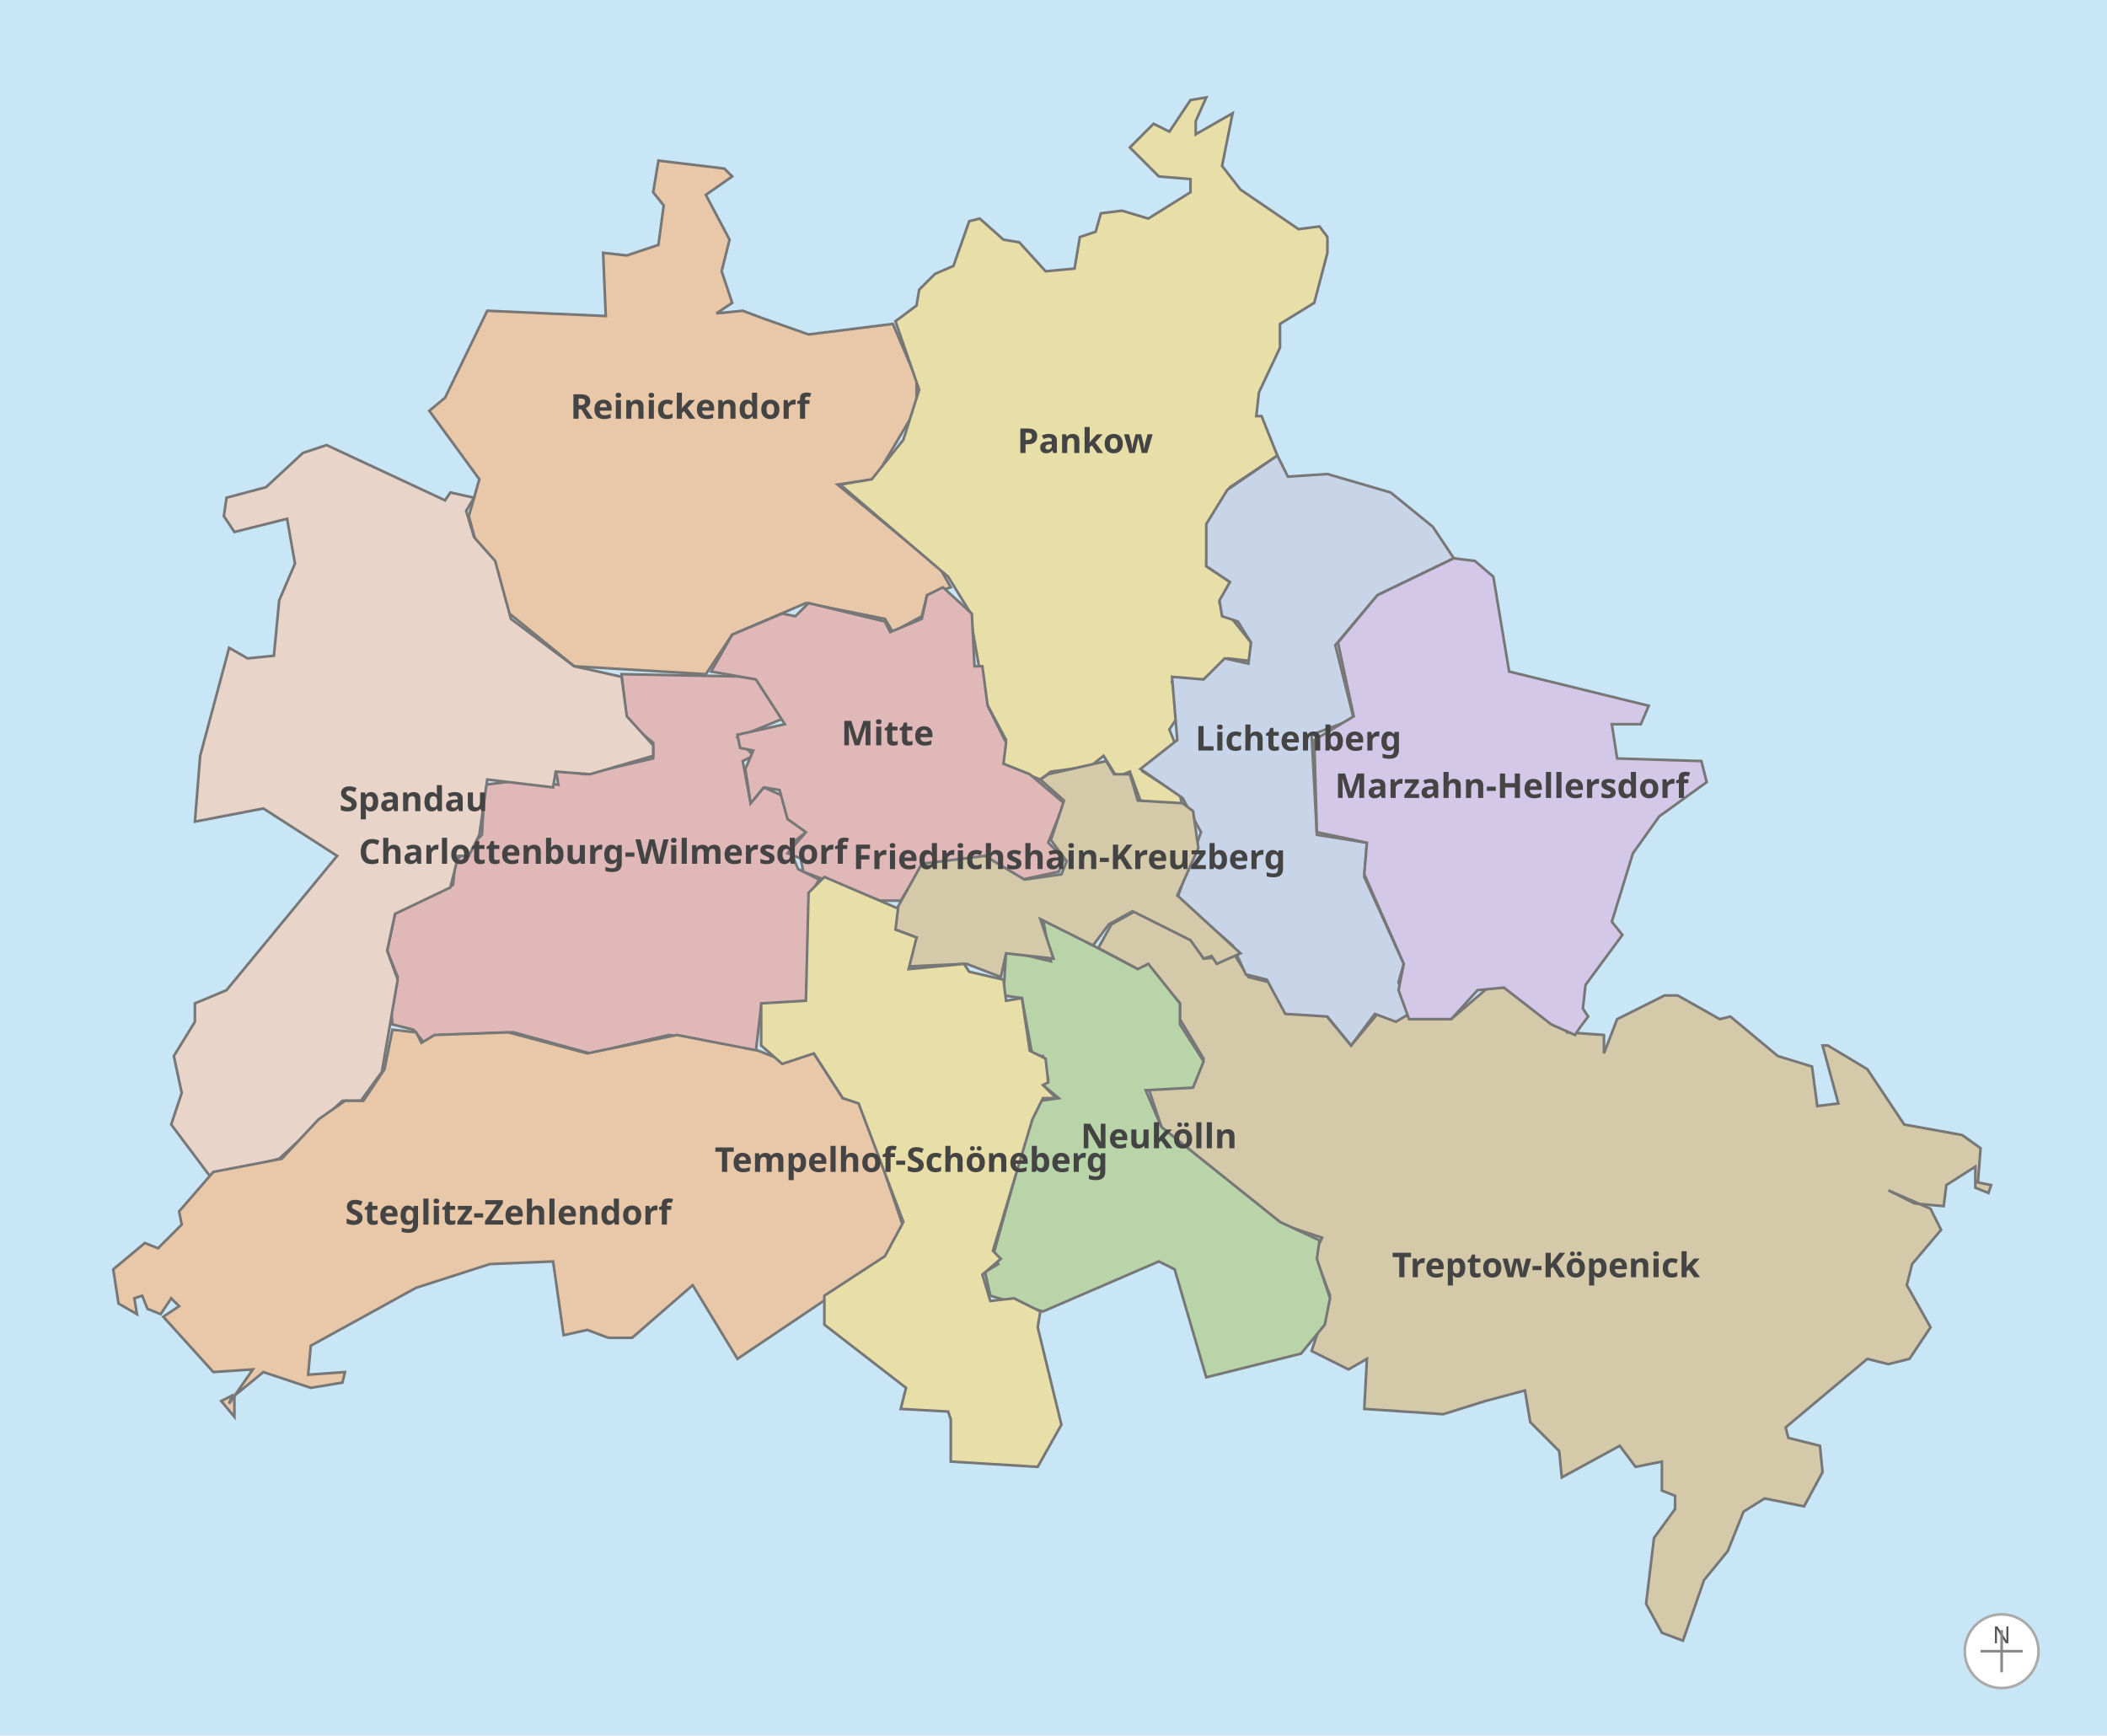
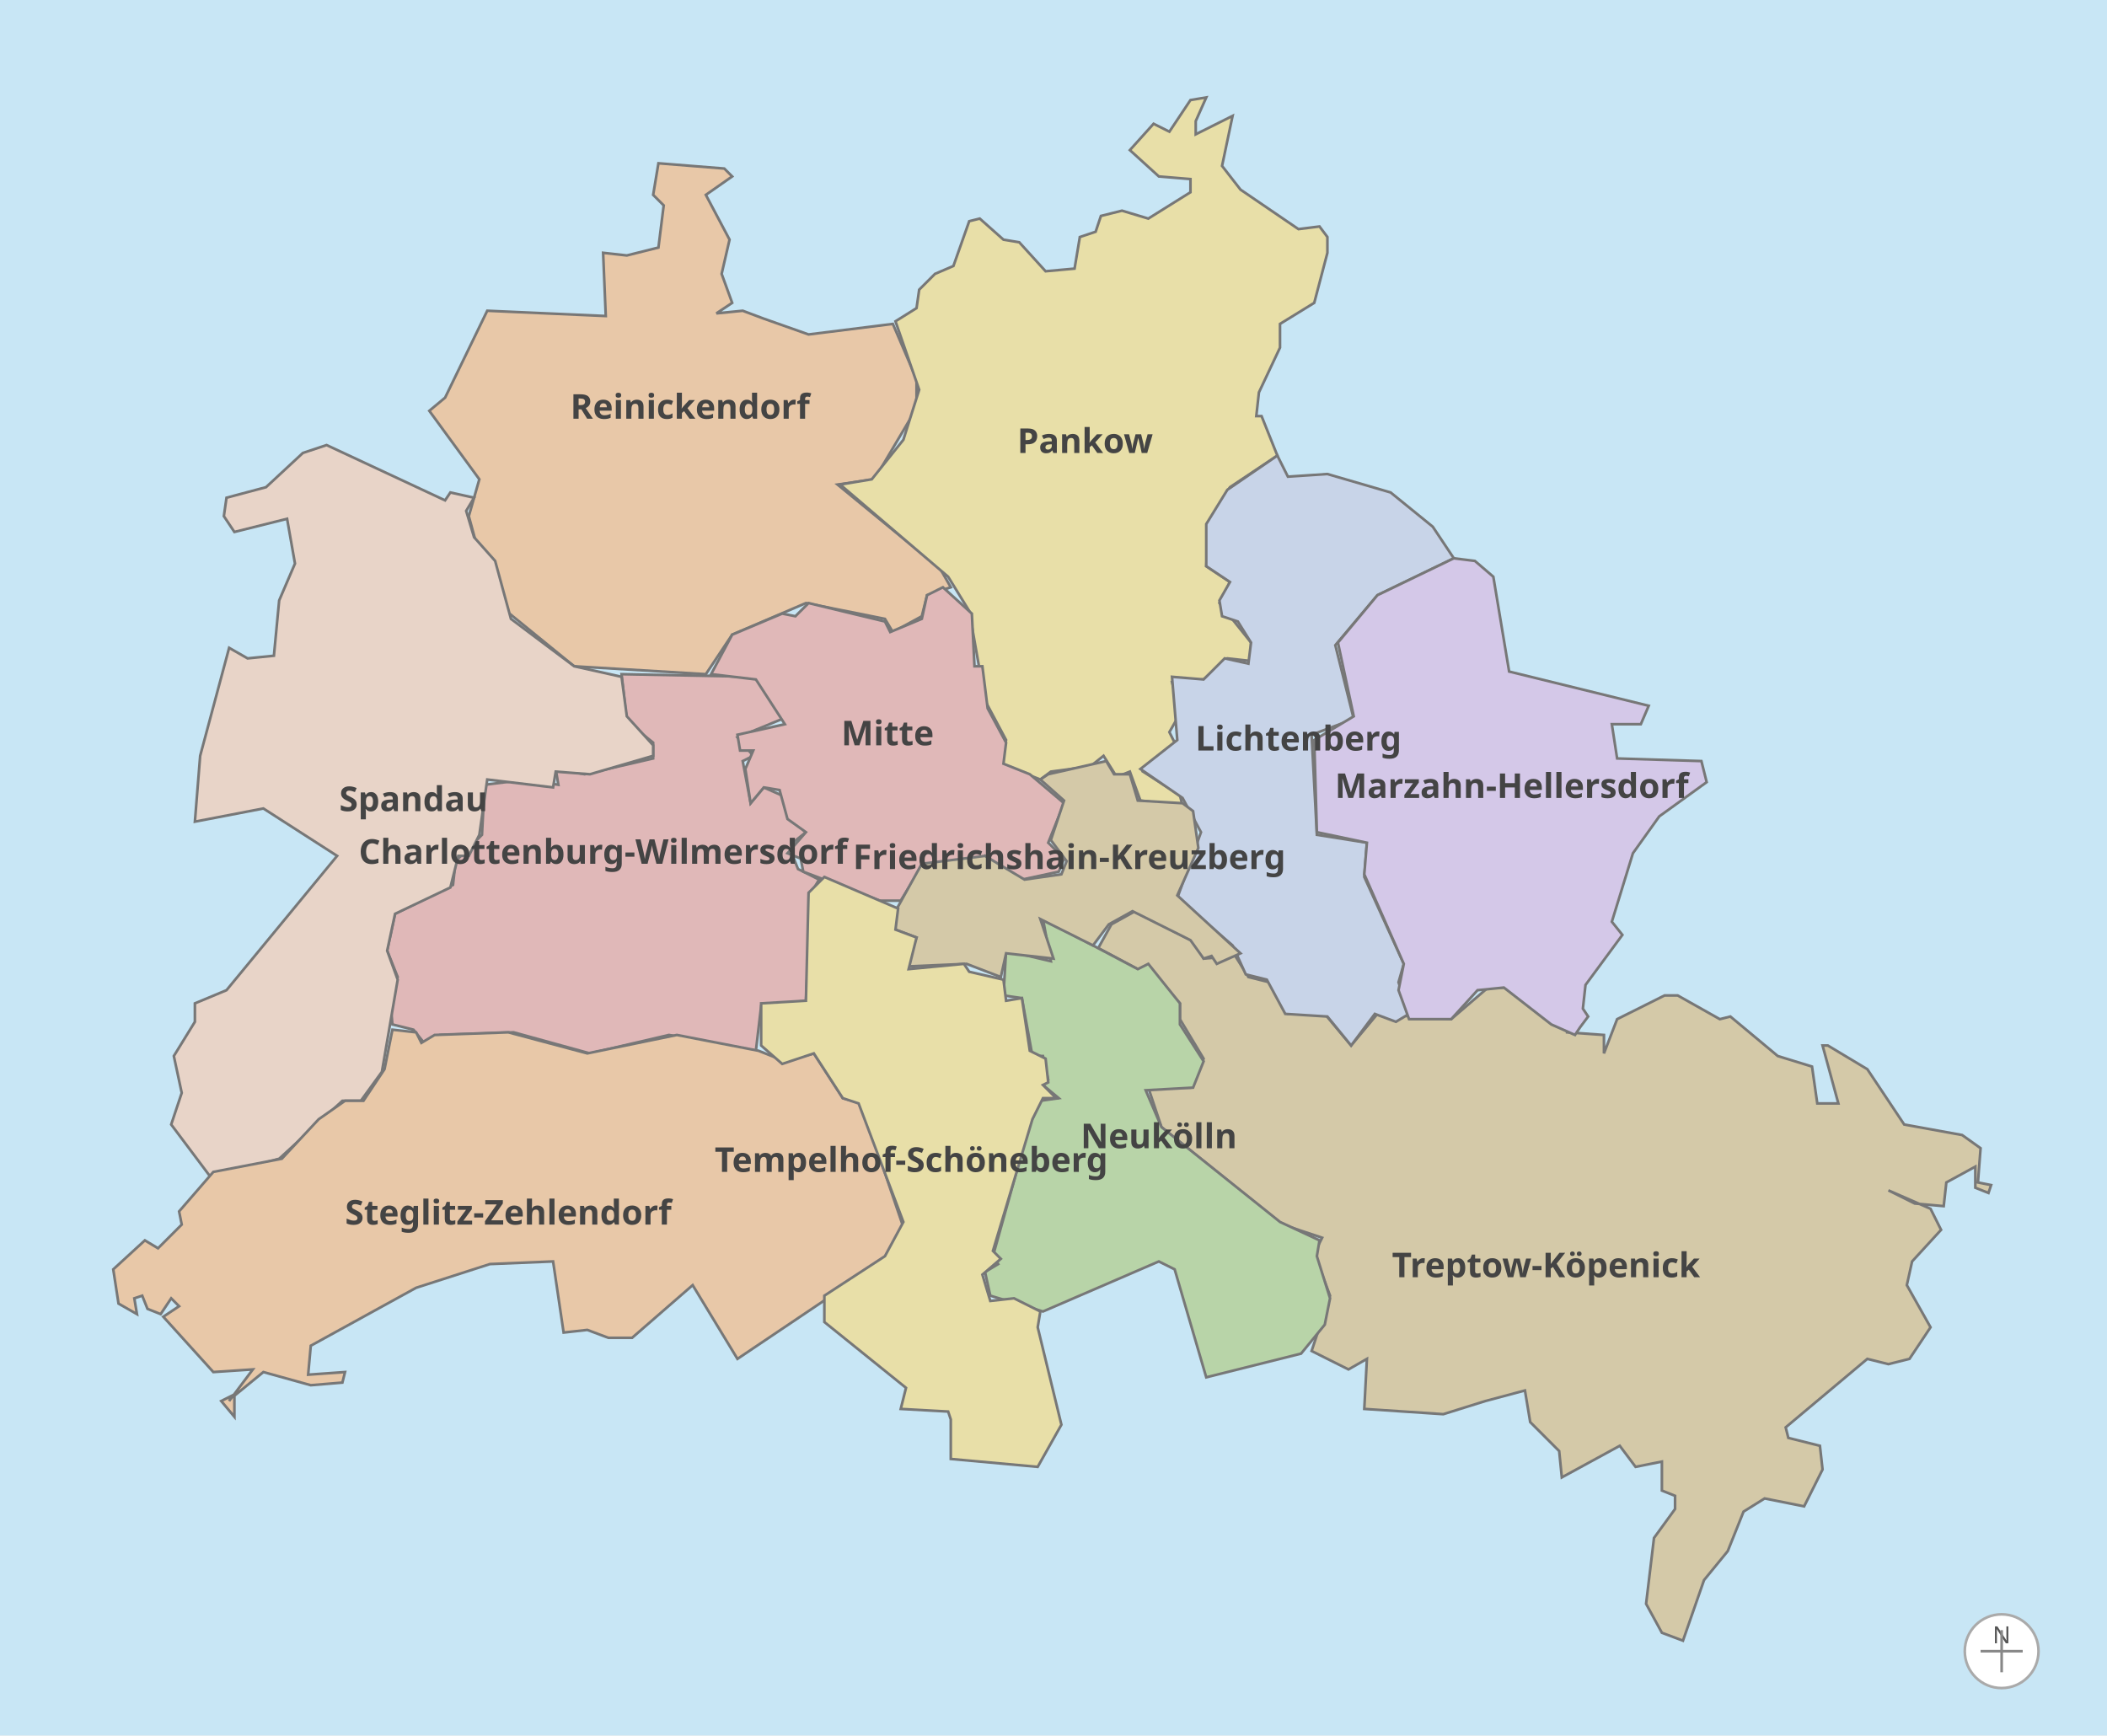
<svg xmlns="http://www.w3.org/2000/svg" viewBox="0 0 800 659">
  <rect width="800" height="659" fill="#c8e6f5" />
-   <path id="reinickendorf" d="M 290,121 L 282,118 L 272,119 L 278,115 L 274,103 L 277,91 L 268,74 L 278,67 L 275,64 L 250,61 L 248,73 L 252,78 L 250,93 L 238,97 L 229,96 L 230,120 L 185,118 L 169,151 L 163,156 L 182,182 L 178,196 L 181,207 L 188,214 L 191,231 L 218,253 L 268,256 L 278,241 L 306,229 L 336,235 L 339,240 L 350,234 L 352,226 L 361,223 L 357,216 L 318,184 L 332,182 L 348,155 L 348,144 L 339,123 L 307,127 L 290,121 Z" fill="#e8c8a8" stroke="#777" stroke-width="1" />
+   <path id="reinickendorf" d="M 290,121 L 282,118 L 272,119 L 278,115 L 274,104 L 277,91 L 268,74 L 278,67 L 275,64 L 250,62 L 248,74 L 252,78 L 250,94 L 238,97 L 229,96 L 230,120 L 185,118 L 169,151 L 163,156 L 182,182 L 178,196 L 181,207 L 188,214 L 191,231 L 218,253 L 268,256 L 278,241 L 306,229 L 336,235 L 339,240 L 350,234 L 352,226 L 361,223 L 357,216 L 318,184 L 332,182 L 348,155 L 348,144 L 339,123 L 307,127 L 290,121 Z" fill="#e8c8a8" stroke="#777" stroke-width="1" />
  <path id="charlottenburg-wilmersdorf" d="M 290,299 L 285,305 L 282,289 L 286,287 L 280,280 L 297,273 L 287,257 L 236,256 L 238,274 L 248,282 L 248,288 L 222,294 L 211,292 L 212,298 L 200,296 L 184,298 L 183,317 L 173,327 L 172,336 L 150,347 L 147,361 L 151,371 L 148,378 L 149,389 L 157,391 L 161,396 L 167,393 L 195,392 L 224,400 L 254,393 L 287,399 L 289,382 L 306,380 L 308,339 L 311,334 L 303,330 L 301,325 L 303,321 L 301,320 L 306,316 L 299,310 L 299,303 L 290,299 Z" fill="#e0b8b8" stroke="#777" stroke-width="1" />
-   <path id="treptow-köpenick" d="M 564,532 L 579,528 L 581,540 L 592,551 L 593,561 L 615,549 L 621,557 L 631,555 L 631,566 L 636,568 L 636,573 L 628,584 L 625,609 L 631,620 L 639,623 L 647,600 L 656,589 L 662,574 L 670,569 L 685,572 L 692,559 L 691,549 L 679,546 L 678,542 L 709,516 L 717,518 L 725,516 L 733,504 L 724,488 L 726,480 L 737,467 L 733,459 L 717,452 L 727,457 L 738,458 L 739,450 L 750,443 L 750,451 L 755,453 L 756,450 L 751,449 L 752,436 L 745,431 L 723,427 L 709,406 L 694,397 L 692,397 L 698,419 L 690,420 L 688,405 L 675,401 L 657,386 L 653,387 L 637,378 L 632,378 L 614,387 L 609,400 L 609,393 L 595,392 L 595,389 L 588,388 L 573,375 L 565,375 L 551,387 L 523,385 L 513,397 L 503,385 L 489,385 L 482,373 L 474,371 L 469,363 L 457,364 L 454,358 L 431,346 L 422,351 L 417,360 L 432,368 L 436,367 L 448,381 L 448,387 L 457,402 L 452,413 L 436,413 L 441,428 L 487,465 L 502,470 L 499,476 L 505,492 L 498,513 L 512,520 L 519,516 L 518,535 L 548,537 L 564,532 Z" fill="#d4c9a8" stroke="#777" stroke-width="1" />
-   <path id="pankow" d="M 429,293 L 433,304 L 449,306 L 448,302 L 434,293 L 446,282 L 444,277 L 448,271 L 445,259 L 457,258 L 466,250 L 475,251 L 475,244 L 463,229 L 467,221 L 458,215 L 459,198 L 467,185 L 485,173 L 479,158 L 477,158 L 478,149 L 486,132 L 486,123 L 499,115 L 504,96 L 504,90 L 501,86 L 493,87 L 471,72 L 464,63 L 468,43 L 454,51 L 454,46 L 458,37 L 452,38 L 444,50 L 438,47 L 429,56 L 440,67 L 452,68 L 452,73 L 436,83 L 426,80 L 418,81 L 416,88 L 410,90 L 408,102 L 397,103 L 387,92 L 381,91 L 372,83 L 368,84 L 362,101 L 355,104 L 349,110 L 348,116 L 340,122 L 349,148 L 343,167 L 331,182 L 319,184 L 360,219 L 368,232 L 374,266 L 382,281 L 380,290 L 395,296 L 399,293 L 414,291 L 419,287 L 424,295 L 429,293 Z" fill="#e8dfa8" stroke="#777" stroke-width="1" />
-   <path id="neukölln" d="M 436,366 L 432,368 L 396,349 L 399,365 L 382,361 L 381,378 L 388,379 L 392,401 L 396,401 L 398,410 L 396,412 L 402,417 L 395,418 L 391,427 L 377,477 L 379,480 L 374,483 L 376,492 L 396,498 L 440,479 L 446,482 L 458,523 L 494,514 L 503,503 L 505,493 L 500,478 L 501,471 L 486,464 L 441,428 L 435,414 L 453,413 L 457,403 L 448,389 L 448,381 L 436,366 Z" fill="#b8d4a8" stroke="#777" stroke-width="1" />
+   <path id="treptow-köpenick" d="M 564,532 L 579,528 L 581,540 L 592,551 L 593,561 L 615,549 L 621,557 L 631,555 L 631,566 L 636,568 L 636,573 L 628,584 L 625,609 L 631,620 L 639,623 L 647,600 L 656,589 L 662,574 L 670,569 L 685,572 L 692,558 L 691,549 L 679,546 L 678,542 L 709,516 L 717,518 L 725,516 L 733,504 L 724,488 L 726,479 L 737,467 L 733,459 L 717,452 L 727,457 L 738,458 L 739,449 L 750,443 L 750,451 L 755,453 L 756,450 L 751,449 L 752,436 L 745,431 L 723,427 L 709,406 L 694,397 L 692,397 L 698,419 L 690,419 L 688,405 L 675,401 L 657,386 L 653,387 L 637,378 L 632,378 L 614,387 L 609,400 L 609,393 L 595,392 L 595,389 L 588,388 L 573,375 L 565,375 L 551,387 L 523,385 L 513,397 L 503,385 L 489,385 L 482,373 L 474,371 L 469,363 L 457,364 L 454,358 L 431,346 L 422,351 L 417,360 L 432,368 L 436,367 L 448,381 L 448,387 L 457,402 L 452,413 L 436,413 L 441,428 L 487,465 L 502,470 L 499,476 L 505,492 L 498,513 L 512,520 L 519,516 L 518,535 L 548,537 L 564,532 Z" fill="#d4c9a8" stroke="#777" stroke-width="1" />
+   <path id="pankow" d="M 429,293 L 433,304 L 449,306 L 448,302 L 434,293 L 446,282 L 444,278 L 448,271 L 445,259 L 457,258 L 466,250 L 475,251 L 475,244 L 463,229 L 467,221 L 458,215 L 459,198 L 467,185 L 485,173 L 479,158 L 477,158 L 478,149 L 486,132 L 486,123 L 499,115 L 504,96 L 504,90 L 501,86 L 493,87 L 471,72 L 464,63 L 468,44 L 454,51 L 454,46 L 458,37 L 452,38 L 444,50 L 438,47 L 429,57 L 440,67 L 452,68 L 452,73 L 436,83 L 426,80 L 418,82 L 416,88 L 410,90 L 408,102 L 397,103 L 387,92 L 381,91 L 372,83 L 368,84 L 362,101 L 355,104 L 349,110 L 348,117 L 340,122 L 349,148 L 343,167 L 331,182 L 319,184 L 360,219 L 368,232 L 374,266 L 382,281 L 380,290 L 395,296 L 399,293 L 414,291 L 419,287 L 424,295 L 429,293 Z" fill="#e8dfa8" stroke="#777" stroke-width="1" />
+   <path id="neukölln" d="M 436,366 L 432,368 L 396,349 L 399,365 L 382,361 L 381,378 L 388,379 L 392,401 L 396,401 L 398,410 L 396,412 L 402,417 L 395,418 L 391,427 L 377,477 L 379,480 L 374,483 L 376,492 L 396,498 L 440,479 L 446,482 L 458,523 L 494,514 L 503,503 L 505,493 L 500,477 L 501,471 L 486,464 L 441,428 L 435,414 L 453,413 L 457,403 L 448,389 L 448,381 L 436,366 Z" fill="#b8d4a8" stroke="#777" stroke-width="1" />
  <path id="lichtenberg" d="M 504,386 L 513,397 L 522,385 L 530,388 L 535,385 L 531,373 L 533,366 L 518,333 L 519,320 L 500,317 L 498,279 L 514,273 L 507,245 L 523,226 L 552,212 L 544,200 L 528,187 L 504,180 L 489,181 L 485,173 L 466,186 L 458,199 L 458,215 L 467,221 L 463,228 L 464,234 L 470,236 L 475,244 L 474,252 L 465,250 L 457,258 L 445,257 L 447,281 L 433,292 L 449,303 L 456,316 L 447,341 L 468,359 L 473,370 L 481,372 L 488,385 L 504,386 Z" fill="#c8d4e8" stroke="#777" stroke-width="1" />
  <path id="marzahn-hellersdorf" d="M 600,390 L 603,386 L 601,383 L 602,374 L 616,355 L 612,350 L 620,324 L 630,310 L 648,297 L 646,289 L 614,288 L 612,275 L 623,275 L 626,268 L 573,255 L 567,219 L 560,213 L 552,212 L 523,226 L 508,244 L 514,272 L 499,281 L 500,316 L 519,320 L 518,332 L 533,366 L 531,376 L 535,387 L 551,387 L 561,376 L 571,375 L 589,389 L 598,393 L 600,390 Z" fill="#d4c8e8" stroke="#777" stroke-width="1" />
  <path id="spandau" d="M 194,235 L 188,213 L 180,204 L 177,194 L 180,189 L 171,187 L 169,190 L 124,169 L 115,172 L 101,185 L 86,189 L 85,196 L 89,202 L 109,197 L 112,214 L 106,228 L 104,249 L 94,250 L 87,246 L 76,287 L 74,312 L 100,307 L 128,325 L 86,376 L 74,381 L 74,388 L 66,401 L 69,415 L 65,427 L 80,447 L 106,440 L 130,418 L 137,418 L 145,407 L 151,372 L 147,361 L 150,347 L 171,337 L 174,325 L 178,325 L 182,317 L 185,296 L 210,299 L 211,293 L 224,294 L 248,287 L 248,283 L 238,272 L 236,257 L 218,253 L 194,235 Z" fill="#e8d4c8" stroke="#777" stroke-width="1" />
-   <path id="steglitz-zehlendorf" d="M 288,399 L 257,393 L 223,400 L 193,392 L 165,393 L 160,396 L 158,392 L 149,391 L 146,406 L 138,418 L 131,418 L 121,425 L 107,440 L 81,445 L 68,460 L 69,465 L 60,474 L 55,472 L 43,482 L 45,495 L 52,499 L 51,493 L 54,492 L 56,497 L 61,499 L 65,493 L 68,496 L 62,500 L 81,521 L 96,520 L 87,533 L 88,530 L 84,532 L 89,538 L 89,530 L 100,521 L 118,527 L 130,525 L 131,521 L 117,522 L 118,511 L 158,489 L 186,480 L 210,479 L 214,507 L 223,505 L 231,508 L 240,508 L 263,488 L 280,516 L 335,479 L 343,466 L 327,419 L 320,417 L 309,400 L 298,403 L 288,399 Z" fill="#e8c8a8" stroke="#777" stroke-width="1" />
-   <path id="mitte" d="M 350,235 L 338,240 L 336,236 L 307,229 L 302,234 L 297,233 L 278,241 L 270,255 L 287,258 L 298,275 L 280,279 L 281,284 L 286,285 L 283,292 L 285,305 L 290,299 L 296,300 L 299,311 L 306,316 L 299,324 L 304,326 L 305,331 L 334,342 L 342,342 L 350,329 L 373,327 L 374,325 L 388,334 L 402,331 L 404,326 L 398,320 L 404,305 L 391,294 L 381,290 L 382,282 L 375,268 L 373,253 L 370,253 L 369,233 L 358,223 L 352,226 L 350,235 Z" fill="#e0b8b8" stroke="#777" stroke-width="1" />
+   <path id="steglitz-zehlendorf" d="M 288,399 L 257,393 L 223,400 L 193,392 L 165,393 L 160,396 L 158,392 L 149,391 L 146,406 L 138,418 L 131,418 L 121,425 L 107,440 L 81,445 L 68,460 L 69,465 L 60,474 L 55,471 L 43,482 L 45,495 L 52,499 L 51,493 L 54,492 L 56,497 L 61,499 L 65,493 L 68,496 L 62,500 L 81,521 L 96,520 L 87,532 L 88,530 L 84,532 L 89,538 L 89,530 L 100,521 L 118,526 L 130,525 L 131,521 L 117,522 L 118,511 L 158,489 L 186,480 L 210,479 L 214,506 L 223,505 L 231,508 L 240,508 L 263,488 L 280,516 L 335,479 L 343,466 L 327,419 L 320,417 L 309,400 L 298,403 L 288,399 Z" fill="#e8c8a8" stroke="#777" stroke-width="1" />
+   <path id="mitte" d="M 350,235 L 338,240 L 336,236 L 307,229 L 302,234 L 297,233 L 278,241 L 270,256 L 287,258 L 298,275 L 280,279 L 281,285 L 286,285 L 283,292 L 285,305 L 290,299 L 296,300 L 299,311 L 306,316 L 299,324 L 304,326 L 305,331 L 334,342 L 342,342 L 350,329 L 373,327 L 374,325 L 388,334 L 402,331 L 404,326 L 398,320 L 404,305 L 391,294 L 381,290 L 382,282 L 375,269 L 373,253 L 370,253 L 369,233 L 358,223 L 352,226 L 350,235 Z" fill="#e0b8b8" stroke="#777" stroke-width="1" />
  <path id="friedrichshain-kreuzberg" d="M 432,304 L 429,294 L 423,294 L 420,289 L 398,294 L 395,296 L 404,304 L 399,319 L 405,327 L 403,332 L 389,334 L 374,325 L 350,328 L 340,346 L 340,353 L 348,356 L 344,367 L 367,366 L 380,371 L 382,362 L 400,364 L 395,349 L 415,359 L 421,351 L 430,346 L 452,357 L 457,364 L 460,363 L 462,366 L 471,362 L 447,340 L 455,322 L 453,308 L 449,305 L 432,304 Z" fill="#d4c9a8" stroke="#777" stroke-width="1" />
-   <path id="tempelhof-schöneberg" d="M 361,539 L 361,555 L 394,557 L 403,541 L 394,504 L 395,498 L 385,493 L 376,494 L 373,484 L 380,478 L 377,475 L 392,425 L 396,417 L 401,417 L 396,412 L 398,411 L 397,402 L 391,399 L 388,379 L 382,380 L 381,372 L 368,369 L 366,366 L 345,368 L 348,356 L 340,353 L 341,345 L 313,333 L 307,339 L 306,380 L 289,381 L 289,397 L 297,404 L 309,400 L 320,417 L 326,419 L 343,464 L 336,477 L 313,492 L 313,503 L 344,527 L 342,535 L 360,536 L 361,539 Z" fill="#e8dfa8" stroke="#777" stroke-width="1" />
+   <path id="tempelhof-schöneberg" d="M 361,539 L 361,554 L 394,557 L 403,541 L 394,504 L 395,498 L 385,493 L 376,494 L 373,484 L 380,478 L 377,475 L 392,425 L 396,417 L 401,417 L 396,412 L 398,411 L 397,402 L 391,399 L 388,379 L 382,380 L 381,372 L 368,369 L 366,366 L 345,368 L 348,356 L 340,353 L 341,345 L 313,333 L 307,339 L 306,380 L 289,381 L 289,397 L 297,404 L 309,400 L 320,417 L 326,419 L 343,464 L 336,477 L 313,492 L 313,502 L 344,527 L 342,535 L 360,536 L 361,539 Z" fill="#e8dfa8" stroke="#777" stroke-width="1" />
  <text x="262" y="159" font-family="sans-serif" font-size="13" font-weight="bold" fill="#444" text-anchor="middle">Reinickendorf</text>
  <text x="229" y="328" font-family="sans-serif" font-size="13" font-weight="bold" fill="#444" text-anchor="middle">Charlottenburg-Wilmersdorf</text>
  <text x="587" y="485" font-family="sans-serif" font-size="13" font-weight="bold" fill="#444" text-anchor="middle">Treptow-Köpenick</text>
  <text x="412" y="172" font-family="sans-serif" font-size="13" font-weight="bold" fill="#444" text-anchor="middle">Pankow</text>
  <text x="440" y="436" font-family="sans-serif" font-size="13" font-weight="bold" fill="#444" text-anchor="middle">Neukölln</text>
  <text x="493" y="285" font-family="sans-serif" font-size="13" font-weight="bold" fill="#444" text-anchor="middle">Lichtenberg</text>
  <text x="574" y="303" font-family="sans-serif" font-size="13" font-weight="bold" fill="#444" text-anchor="middle">Marzahn-Hellersdorf</text>
  <text x="157" y="308" font-family="sans-serif" font-size="13" font-weight="bold" fill="#444" text-anchor="middle">Spandau</text>
  <text x="193" y="465" font-family="sans-serif" font-size="13" font-weight="bold" fill="#444" text-anchor="middle">Steglitz-Zehlendorf</text>
  <text x="337" y="283" font-family="sans-serif" font-size="13" font-weight="bold" fill="#444" text-anchor="middle">Mitte</text>
  <text x="406" y="330" font-family="sans-serif" font-size="13" font-weight="bold" fill="#444" text-anchor="middle">Friedrichshain-Kreuzberg</text>
  <text x="346" y="445" font-family="sans-serif" font-size="13" font-weight="bold" fill="#444" text-anchor="middle">Tempelhof-Schöneberg</text>
  <g transform="translate(760,627)">
    <circle r="14" fill="white" stroke="#aaa" stroke-width="1" />
    <text x="0" y="-3" font-family="sans-serif" font-size="9" fill="#555" text-anchor="middle">N</text>
    <line x1="0" y1="-8" x2="0" y2="8" stroke="#888" stroke-width="1" />
    <line x1="-8" y1="0" x2="8" y2="0" stroke="#888" stroke-width="1" />
  </g>
</svg>
